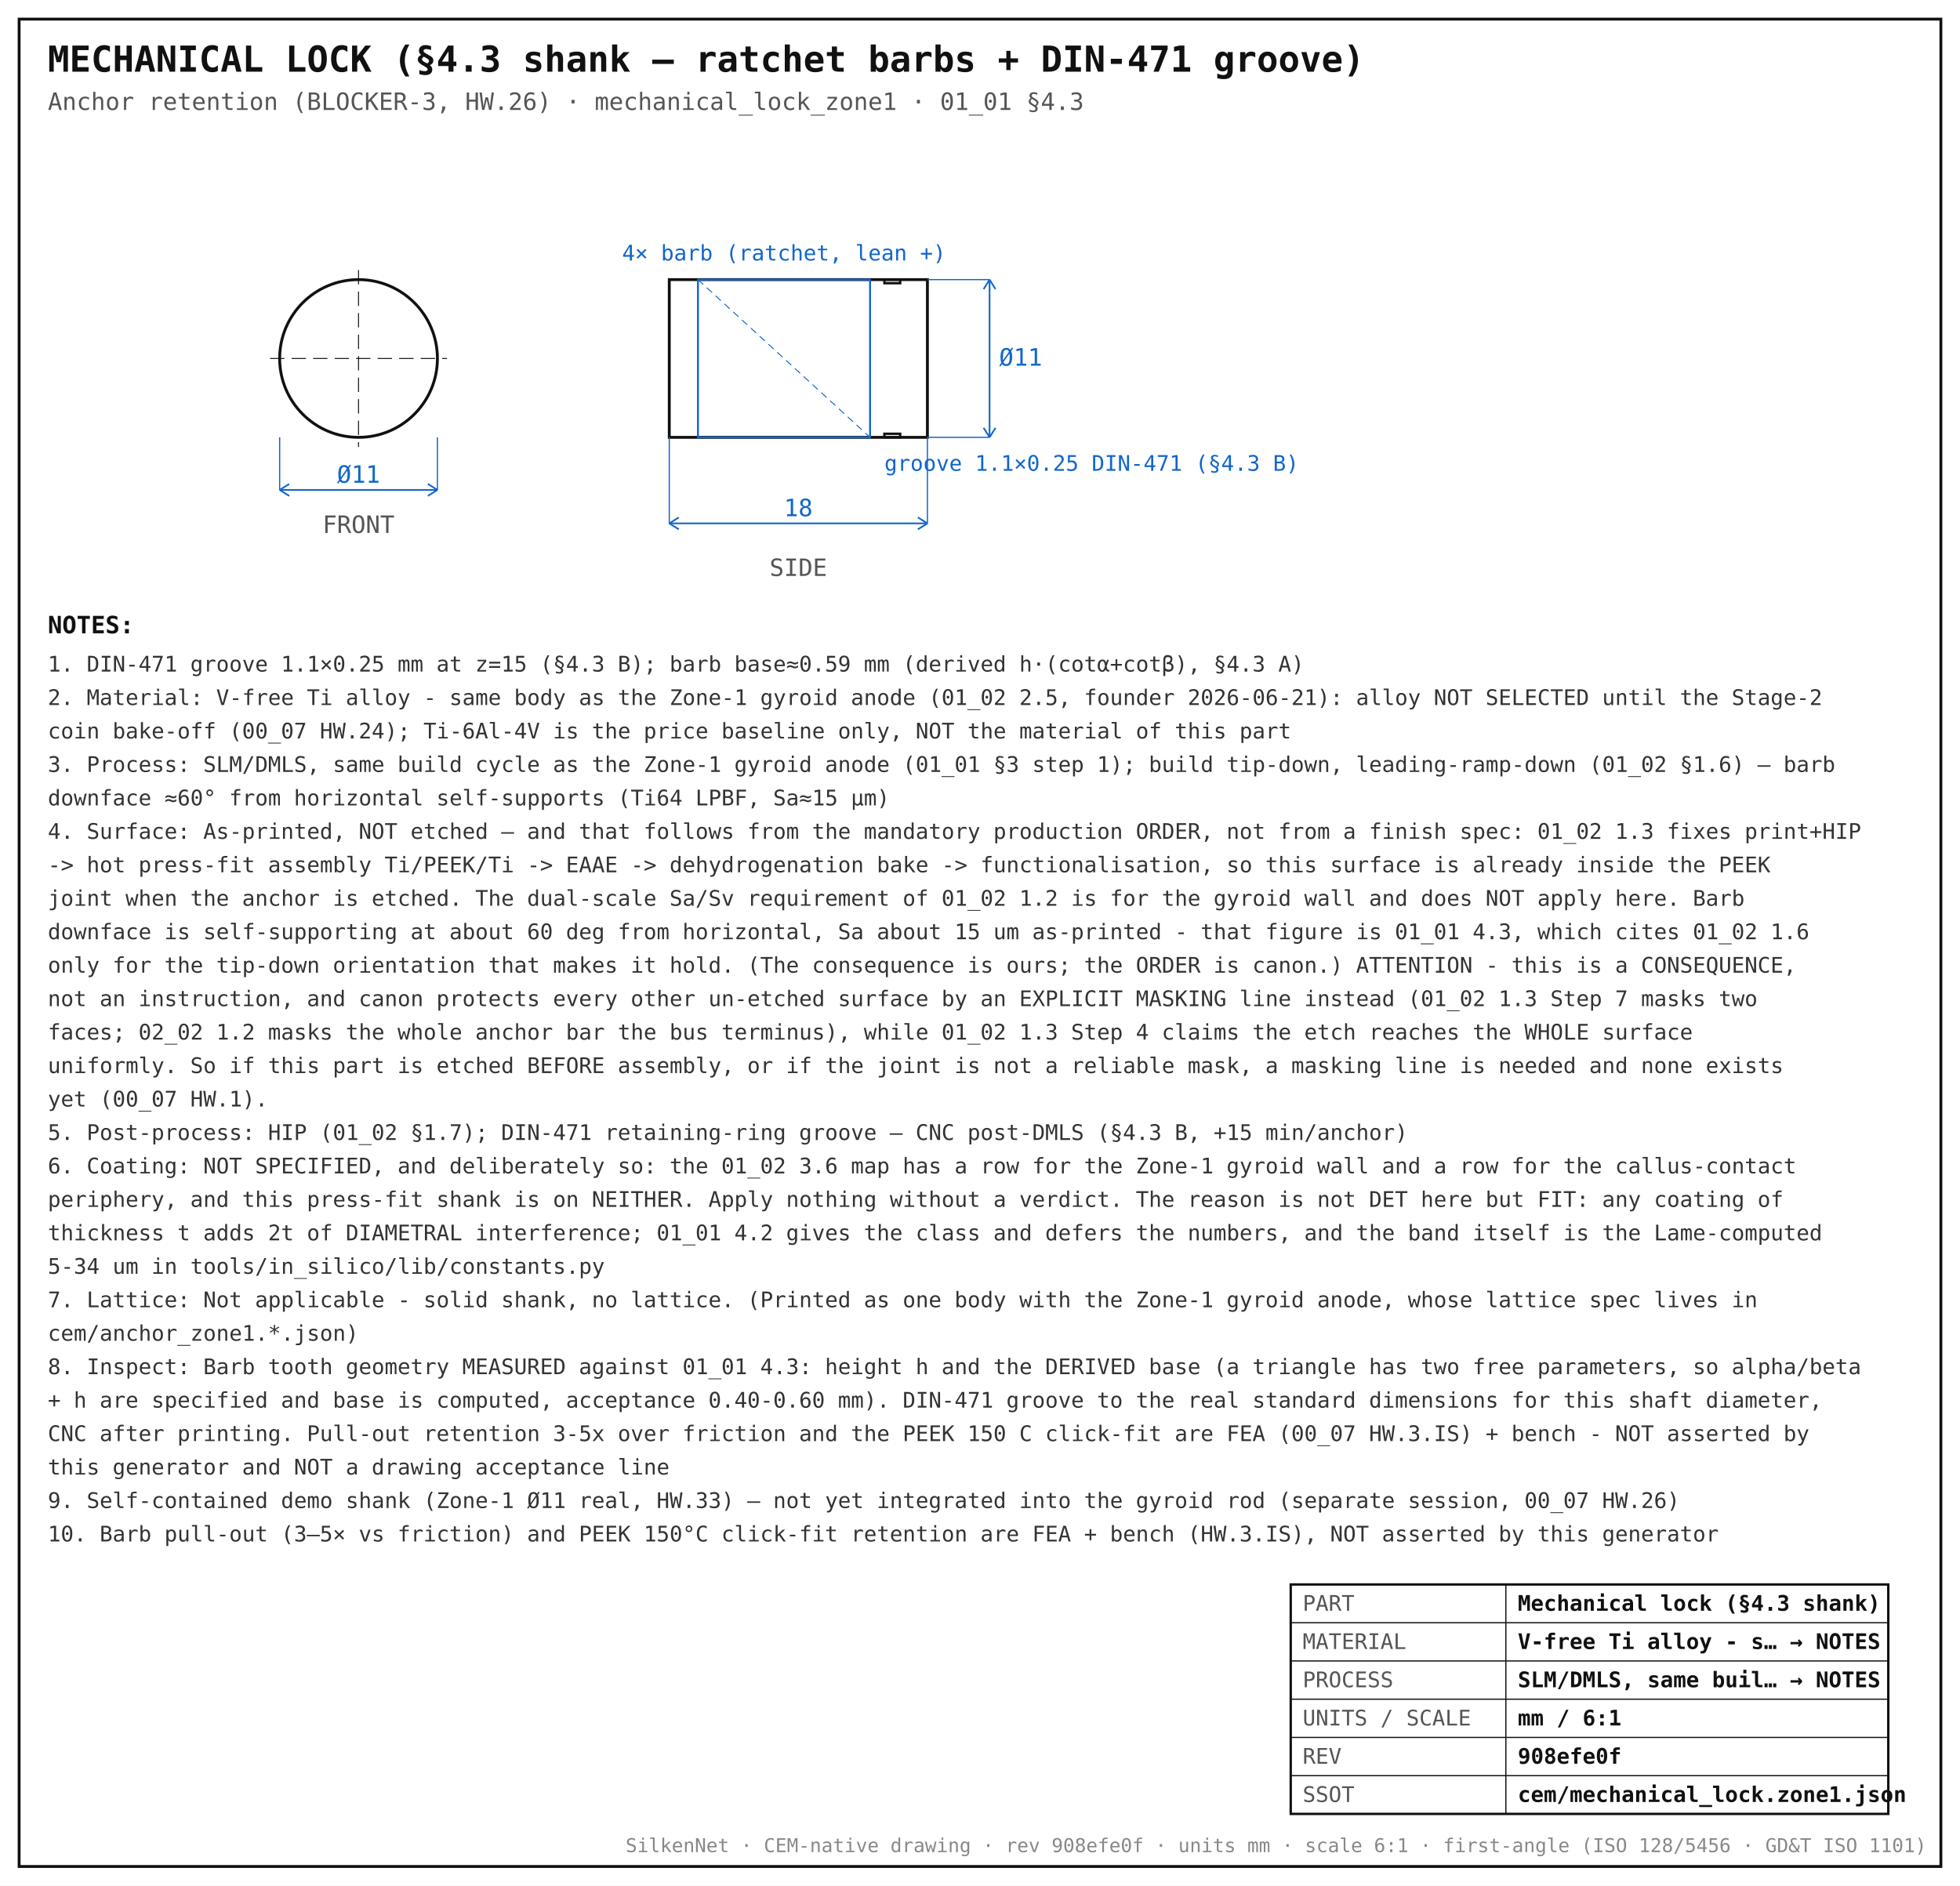
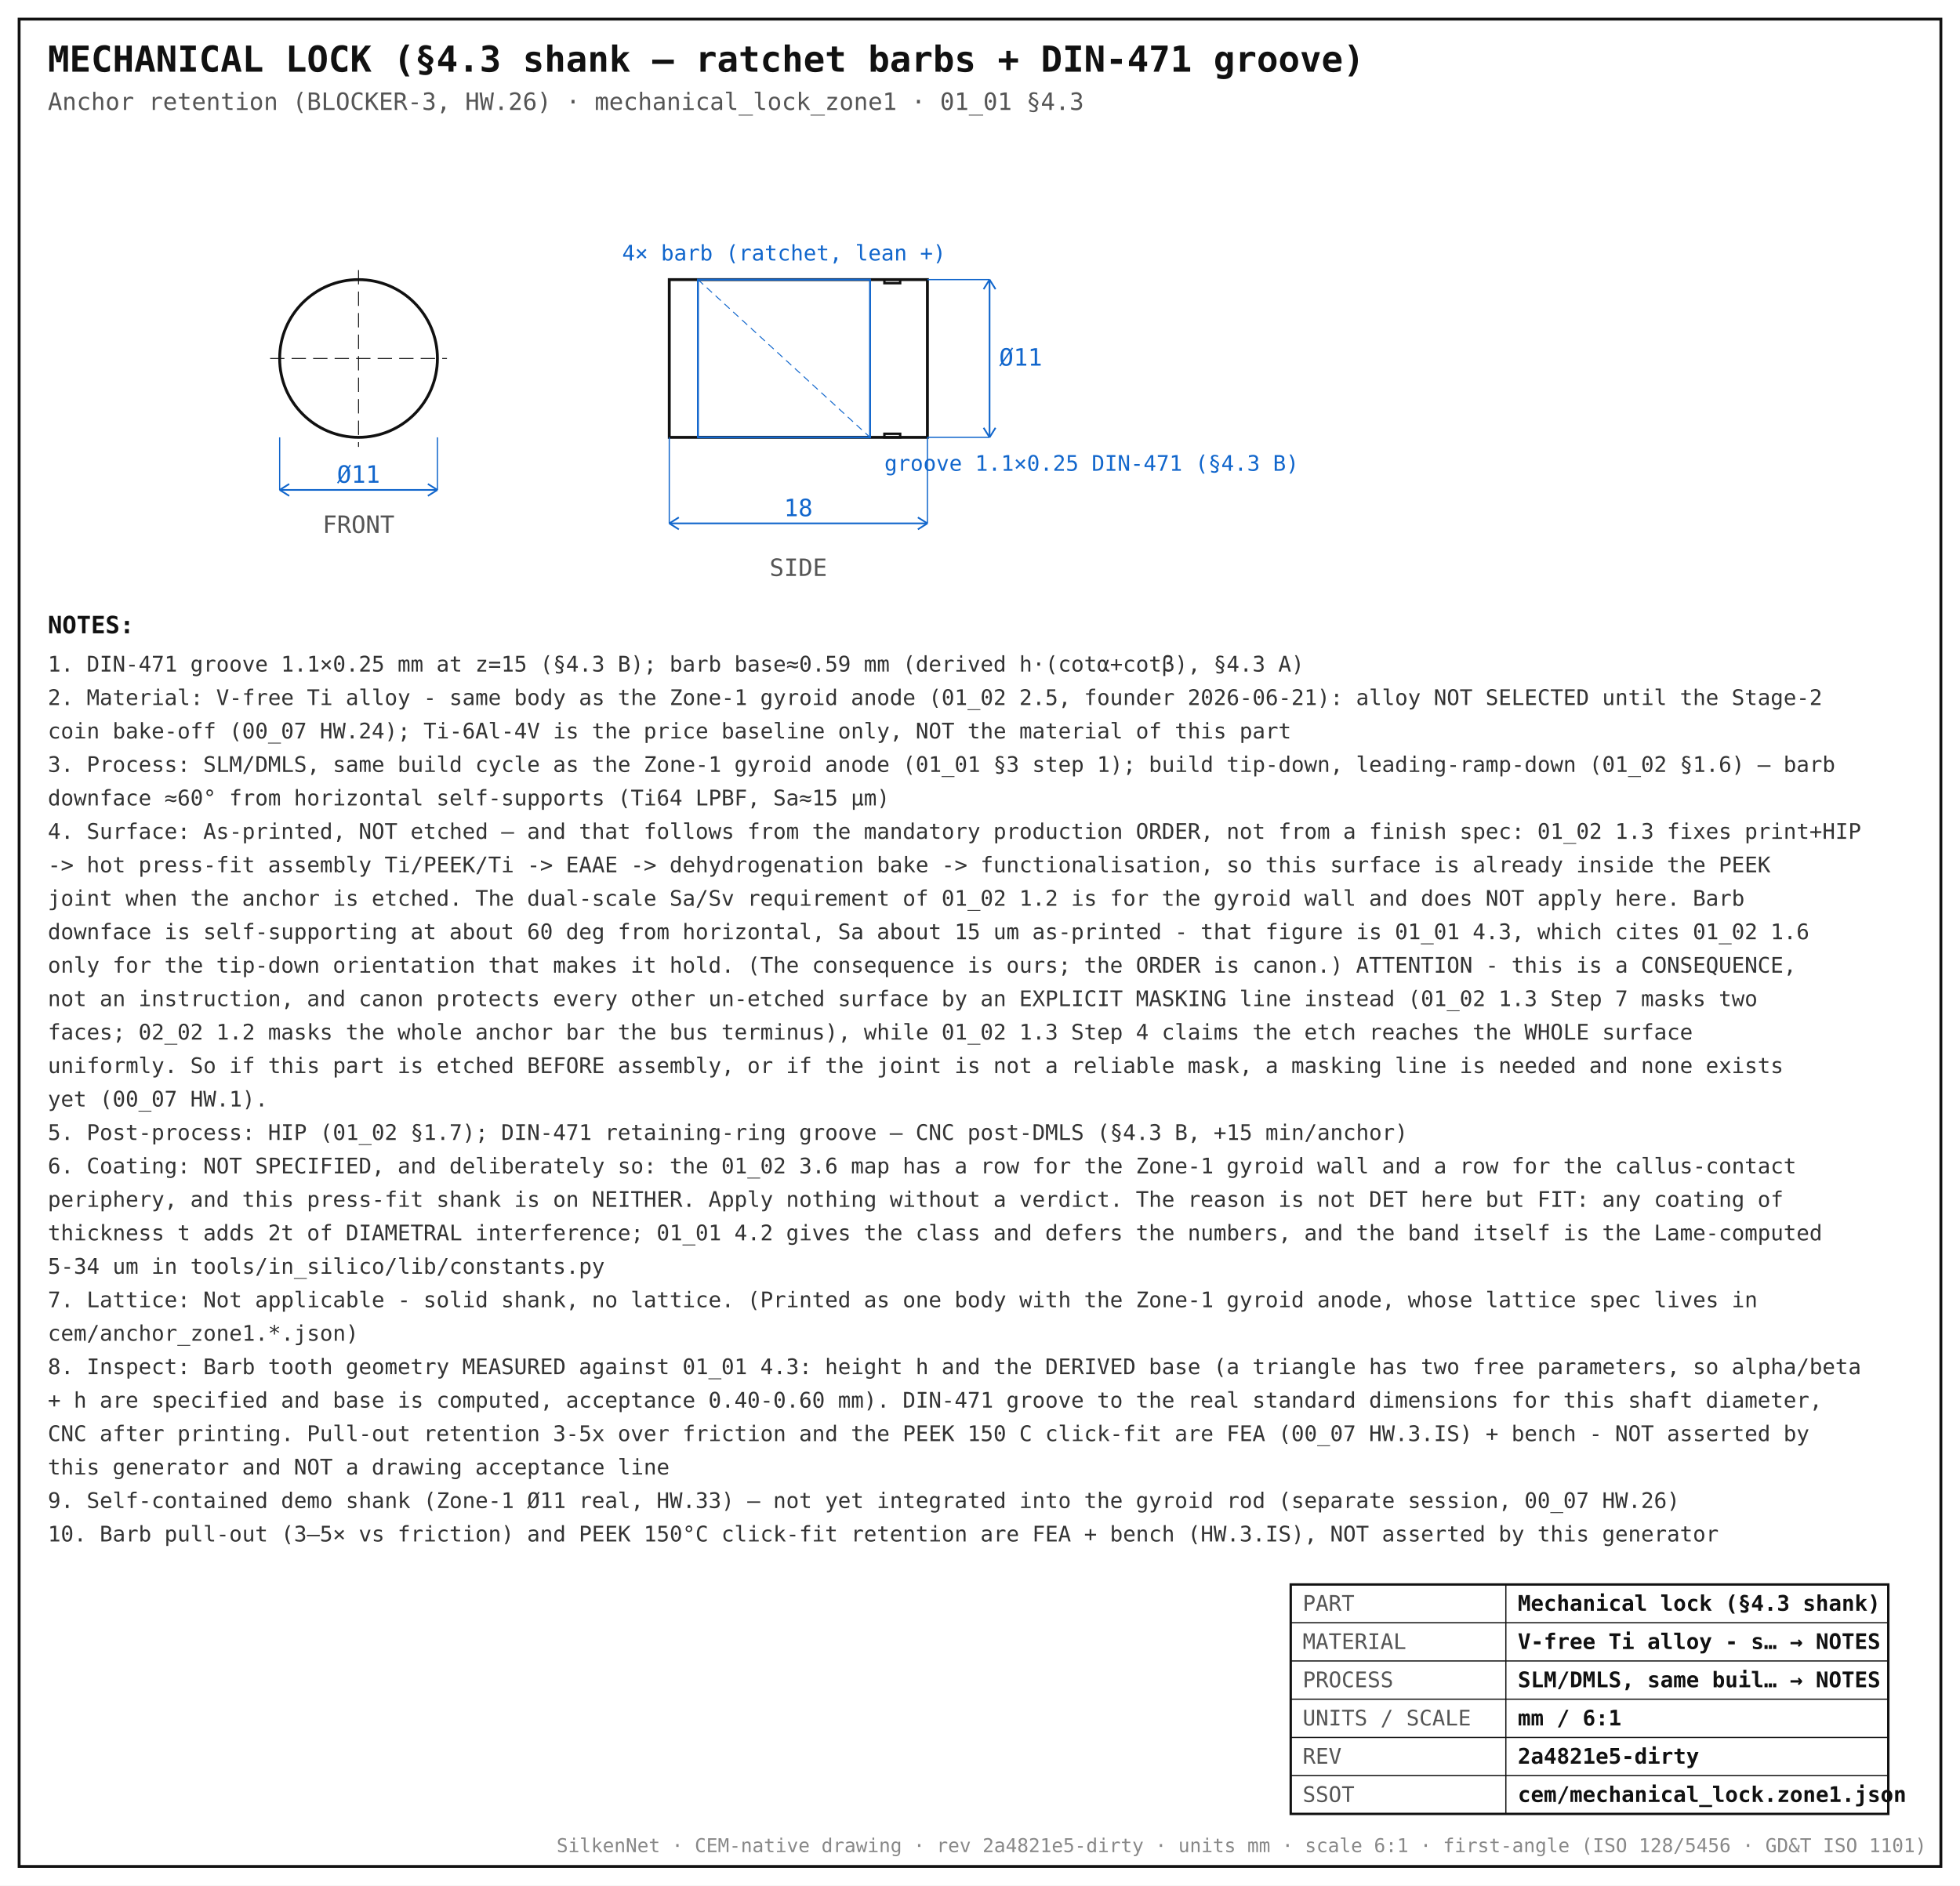
<svg xmlns="http://www.w3.org/2000/svg" width="820" height="789" viewBox="0 0 820 789">
  <rect x="0" y="0" width="820" height="789" fill="white" />
  <rect x="8" y="8" width="804" height="773" fill="none" stroke="#111" stroke-width="1.2" />
  <text x="20" y="30" font-family="monospace" font-size="15" text-anchor="start" fill="#111" font-weight="bold">MECHANICAL LOCK  (§4.3 shank — ratchet barbs + DIN-471 groove)</text>
  <text x="20" y="46" font-family="monospace" font-size="10" text-anchor="start" fill="#555" font-weight="normal">Anchor retention (BLOCKER-3, HW.26) · mechanical_lock_zone1 · 01_01 §4.3</text>
  <circle cx="150" cy="150" r="33" fill="none" stroke="#111" stroke-width="1.2" />
  <line x1="113" y1="150" x2="187" y2="150" stroke="#111" stroke-width="0.4" stroke-dasharray="6 3" />
  <line x1="150" y1="113" x2="150" y2="187" stroke="#111" stroke-width="0.4" stroke-dasharray="6 3" />
  <text x="150" y="223" font-family="monospace" font-size="10" text-anchor="middle" fill="#555" font-weight="normal">FRONT</text>
  <line x1="117" y1="183" x2="117" y2="205" stroke="#1166cc" stroke-width="0.5" />
  <line x1="183" y1="183" x2="183" y2="205" stroke="#1166cc" stroke-width="0.5" />
  <line x1="117" y1="205" x2="183" y2="205" stroke="#1166cc" stroke-width="0.7" />
  <line x1="117" y1="205" x2="121" y2="202.5" stroke="#1166cc" stroke-width="0.7" />
  <line x1="117" y1="205" x2="121" y2="207.5" stroke="#1166cc" stroke-width="0.7" />
  <line x1="183" y1="205" x2="179" y2="202.5" stroke="#1166cc" stroke-width="0.7" />
  <line x1="183" y1="205" x2="179" y2="207.5" stroke="#1166cc" stroke-width="0.7" />
  <text x="150" y="202" font-family="monospace" font-size="10" text-anchor="middle" fill="#1166cc" font-weight="normal">Ø11</text>
  <rect x="280" y="117" width="108" height="66" fill="none" stroke="#111" stroke-width="1.2" />
  <rect x="292" y="117" width="72" height="66" fill="none" stroke="#1166cc" stroke-width="0.8" />
  <line x1="292" y1="117" x2="364" y2="183" stroke="#1166cc" stroke-width="0.4" stroke-dasharray="3 2" />
  <text x="328" y="109" font-family="monospace" font-size="9" text-anchor="middle" fill="#1166cc" font-weight="normal">4× barb (ratchet, lean +)</text>
  <rect x="370" y="117" width="6.6" height="1.5" fill="none" stroke="#111" stroke-width="1" />
  <rect x="370" y="181.5" width="6.6" height="1.5" fill="none" stroke="#111" stroke-width="1" />
  <text x="370" y="197" font-family="monospace" font-size="9" text-anchor="start" fill="#1166cc" font-weight="normal">groove 1.1×0.25 DIN-471 (§4.3 B)</text>
  <text x="334" y="241" font-family="monospace" font-size="10" text-anchor="middle" fill="#555" font-weight="normal">SIDE</text>
  <line x1="280" y1="183" x2="280" y2="219" stroke="#1166cc" stroke-width="0.5" />
  <line x1="388" y1="183" x2="388" y2="219" stroke="#1166cc" stroke-width="0.5" />
  <line x1="280" y1="219" x2="388" y2="219" stroke="#1166cc" stroke-width="0.7" />
  <line x1="280" y1="219" x2="284" y2="216.5" stroke="#1166cc" stroke-width="0.7" />
  <line x1="280" y1="219" x2="284" y2="221.5" stroke="#1166cc" stroke-width="0.7" />
  <line x1="388" y1="219" x2="384" y2="216.5" stroke="#1166cc" stroke-width="0.7" />
  <line x1="388" y1="219" x2="384" y2="221.5" stroke="#1166cc" stroke-width="0.7" />
  <text x="334" y="216" font-family="monospace" font-size="10" text-anchor="middle" fill="#1166cc" font-weight="normal">18</text>
  <line x1="388" y1="117" x2="414" y2="117" stroke="#1166cc" stroke-width="0.5" />
  <line x1="388" y1="183" x2="414" y2="183" stroke="#1166cc" stroke-width="0.5" />
  <line x1="414" y1="117" x2="414" y2="183" stroke="#1166cc" stroke-width="0.7" />
  <line x1="414" y1="117" x2="411.5" y2="121" stroke="#1166cc" stroke-width="0.7" />
  <line x1="414" y1="117" x2="416.5" y2="121" stroke="#1166cc" stroke-width="0.7" />
  <line x1="414" y1="183" x2="411.5" y2="179" stroke="#1166cc" stroke-width="0.7" />
  <line x1="414" y1="183" x2="416.5" y2="179" stroke="#1166cc" stroke-width="0.7" />
  <text x="418" y="153" font-family="monospace" font-size="10" text-anchor="start" fill="#1166cc" font-weight="normal">Ø11</text>
  <text x="20" y="265" font-family="monospace" font-size="10" text-anchor="start" fill="#111" font-weight="bold">NOTES:</text>
  <text x="20" y="281" font-family="monospace" font-size="9" text-anchor="start" fill="#333" font-weight="normal">1. DIN-471 groove 1.1×0.25 mm at z=15 (§4.3 B); barb base≈0.59 mm (derived h·(cotα+cotβ), §4.3 A)</text>
  <text x="20" y="295" font-family="monospace" font-size="9" text-anchor="start" fill="#333" font-weight="normal">2. Material: V-free Ti alloy - same body as the Zone-1 gyroid anode (01_02 2.5, founder 2026-06-21): alloy NOT SELECTED until the Stage-2</text>
  <text x="20" y="309" font-family="monospace" font-size="9" text-anchor="start" fill="#333" font-weight="normal">   coin bake-off (00_07 HW.24); Ti-6Al-4V is the price baseline only, NOT the material of this part</text>
  <text x="20" y="323" font-family="monospace" font-size="9" text-anchor="start" fill="#333" font-weight="normal">3. Process: SLM/DMLS, same build cycle as the Zone-1 gyroid anode (01_01 §3 step 1); build tip-down, leading-ramp-down (01_02 §1.6) — barb</text>
  <text x="20" y="337" font-family="monospace" font-size="9" text-anchor="start" fill="#333" font-weight="normal">   downface ≈60° from horizontal self-supports (Ti64 LPBF, Sa≈15 µm)</text>
  <text x="20" y="351" font-family="monospace" font-size="9" text-anchor="start" fill="#333" font-weight="normal">4. Surface: As-printed, NOT etched — and that follows from the mandatory production ORDER, not from a finish spec: 01_02 1.3 fixes print+HIP</text>
  <text x="20" y="365" font-family="monospace" font-size="9" text-anchor="start" fill="#333" font-weight="normal">   -&gt; hot press-fit assembly Ti/PEEK/Ti -&gt; EAAE -&gt; dehydrogenation bake -&gt; functionalisation, so this surface is already inside the PEEK</text>
  <text x="20" y="379" font-family="monospace" font-size="9" text-anchor="start" fill="#333" font-weight="normal">   joint when the anchor is etched. The dual-scale Sa/Sv requirement of 01_02 1.2 is for the gyroid wall and does NOT apply here. Barb</text>
  <text x="20" y="393" font-family="monospace" font-size="9" text-anchor="start" fill="#333" font-weight="normal">   downface is self-supporting at about 60 deg from horizontal, Sa about 15 um as-printed - that figure is 01_01 4.3, which cites 01_02 1.6</text>
  <text x="20" y="407" font-family="monospace" font-size="9" text-anchor="start" fill="#333" font-weight="normal">   only for the tip-down orientation that makes it hold. (The consequence is ours; the ORDER is canon.) ATTENTION - this is a CONSEQUENCE,</text>
  <text x="20" y="421" font-family="monospace" font-size="9" text-anchor="start" fill="#333" font-weight="normal">   not an instruction, and canon protects every other un-etched surface by an EXPLICIT MASKING line instead (01_02 1.3 Step 7 masks two</text>
  <text x="20" y="435" font-family="monospace" font-size="9" text-anchor="start" fill="#333" font-weight="normal">   faces; 02_02 1.2 masks the whole anchor bar the bus terminus), while 01_02 1.3 Step 4 claims the etch reaches the WHOLE surface</text>
  <text x="20" y="449" font-family="monospace" font-size="9" text-anchor="start" fill="#333" font-weight="normal">   uniformly. So if this part is etched BEFORE assembly, or if the joint is not a reliable mask, a masking line is needed and none exists</text>
  <text x="20" y="463" font-family="monospace" font-size="9" text-anchor="start" fill="#333" font-weight="normal">   yet (00_07 HW.1).</text>
  <text x="20" y="477" font-family="monospace" font-size="9" text-anchor="start" fill="#333" font-weight="normal">5. Post-process: HIP (01_02 §1.7); DIN-471 retaining-ring groove — CNC post-DMLS (§4.3 B, +15 min/anchor)</text>
  <text x="20" y="491" font-family="monospace" font-size="9" text-anchor="start" fill="#333" font-weight="normal">6. Coating: NOT SPECIFIED, and deliberately so: the 01_02 3.6 map has a row for the Zone-1 gyroid wall and a row for the callus-contact</text>
  <text x="20" y="505" font-family="monospace" font-size="9" text-anchor="start" fill="#333" font-weight="normal">   periphery, and this press-fit shank is on NEITHER. Apply nothing without a verdict. The reason is not DET here but FIT: any coating of</text>
  <text x="20" y="519" font-family="monospace" font-size="9" text-anchor="start" fill="#333" font-weight="normal">   thickness t adds 2t of DIAMETRAL interference; 01_01 4.2 gives the class and defers the numbers, and the band itself is the Lame-computed</text>
  <text x="20" y="533" font-family="monospace" font-size="9" text-anchor="start" fill="#333" font-weight="normal">   5-34 um in tools/in_silico/lib/constants.py</text>
  <text x="20" y="547" font-family="monospace" font-size="9" text-anchor="start" fill="#333" font-weight="normal">7. Lattice: Not applicable - solid shank, no lattice. (Printed as one body with the Zone-1 gyroid anode, whose lattice spec lives in</text>
  <text x="20" y="561" font-family="monospace" font-size="9" text-anchor="start" fill="#333" font-weight="normal">   cem/anchor_zone1.*.json)</text>
  <text x="20" y="575" font-family="monospace" font-size="9" text-anchor="start" fill="#333" font-weight="normal">8. Inspect: Barb tooth geometry MEASURED against 01_01 4.3: height h and the DERIVED base (a triangle has two free parameters, so alpha/beta</text>
  <text x="20" y="589" font-family="monospace" font-size="9" text-anchor="start" fill="#333" font-weight="normal">   + h are specified and base is computed, acceptance 0.40-0.60 mm). DIN-471 groove to the real standard dimensions for this shaft diameter,</text>
  <text x="20" y="603" font-family="monospace" font-size="9" text-anchor="start" fill="#333" font-weight="normal">   CNC after printing. Pull-out retention 3-5x over friction and the PEEK 150 C click-fit are FEA (00_07 HW.3.IS) + bench - NOT asserted by</text>
  <text x="20" y="617" font-family="monospace" font-size="9" text-anchor="start" fill="#333" font-weight="normal">   this generator and NOT a drawing acceptance line</text>
  <text x="20" y="631" font-family="monospace" font-size="9" text-anchor="start" fill="#333" font-weight="normal">9. Self-contained demo shank (Zone-1 Ø11 real, HW.33) — not yet integrated into the gyroid rod (separate session, 00_07 HW.26)</text>
  <text x="20" y="645" font-family="monospace" font-size="9" text-anchor="start" fill="#333" font-weight="normal">10. Barb pull-out (3–5× vs friction) and PEEK 150°C click-fit retention are FEA + bench (HW.3.IS), NOT asserted by this generator</text>
  <rect x="540" y="663" width="250" height="96" fill="none" stroke="#111" stroke-width="1" />
  <line x1="630" y1="663" x2="630" y2="679" stroke="#111" stroke-width="0.5" />
  <text x="545" y="674" font-family="monospace" font-size="9" text-anchor="start" fill="#555" font-weight="normal">PART</text>
  <text x="635" y="674" font-family="monospace" font-size="9" text-anchor="start" fill="#111" font-weight="bold">Mechanical lock (§4.3 shank)</text>
  <line x1="540" y1="679" x2="790" y2="679" stroke="#111" stroke-width="0.5" />
  <line x1="630" y1="679" x2="630" y2="695" stroke="#111" stroke-width="0.5" />
  <text x="545" y="690" font-family="monospace" font-size="9" text-anchor="start" fill="#555" font-weight="normal">MATERIAL</text>
  <text x="635" y="690" font-family="monospace" font-size="9" text-anchor="start" fill="#111" font-weight="bold">V-free Ti alloy - s… → NOTES</text>
  <line x1="540" y1="695" x2="790" y2="695" stroke="#111" stroke-width="0.5" />
  <line x1="630" y1="695" x2="630" y2="711" stroke="#111" stroke-width="0.5" />
  <text x="545" y="706" font-family="monospace" font-size="9" text-anchor="start" fill="#555" font-weight="normal">PROCESS</text>
  <text x="635" y="706" font-family="monospace" font-size="9" text-anchor="start" fill="#111" font-weight="bold">SLM/DMLS, same buil… → NOTES</text>
  <line x1="540" y1="711" x2="790" y2="711" stroke="#111" stroke-width="0.5" />
  <line x1="630" y1="711" x2="630" y2="727" stroke="#111" stroke-width="0.5" />
  <text x="545" y="722" font-family="monospace" font-size="9" text-anchor="start" fill="#555" font-weight="normal">UNITS / SCALE</text>
  <text x="635" y="722" font-family="monospace" font-size="9" text-anchor="start" fill="#111" font-weight="bold">mm / 6:1</text>
  <line x1="540" y1="727" x2="790" y2="727" stroke="#111" stroke-width="0.5" />
  <line x1="630" y1="727" x2="630" y2="743" stroke="#111" stroke-width="0.5" />
  <text x="545" y="738" font-family="monospace" font-size="9" text-anchor="start" fill="#555" font-weight="normal">REV</text>
-   <text x="635" y="738" font-family="monospace" font-size="9" text-anchor="start" fill="#111" font-weight="bold">908efe0f</text>
+   <text x="635" y="738" font-family="monospace" font-size="9" text-anchor="start" fill="#111" font-weight="bold">2a4821e5-dirty</text>
  <line x1="540" y1="743" x2="790" y2="743" stroke="#111" stroke-width="0.5" />
  <line x1="630" y1="743" x2="630" y2="759" stroke="#111" stroke-width="0.5" />
  <text x="545" y="754" font-family="monospace" font-size="9" text-anchor="start" fill="#555" font-weight="normal">SSOT</text>
  <text x="635" y="754" font-family="monospace" font-size="9" text-anchor="start" fill="#111" font-weight="bold">cem/mechanical_lock.zone1.json</text>
-   <text x="806" y="775" font-family="monospace" font-size="8" text-anchor="end" fill="#888" font-weight="normal">SilkenNet · CEM-native drawing · rev 908efe0f · units mm · scale 6:1 · first-angle (ISO 128/5456 · GD&amp;T ISO 1101)</text>
+   <text x="806" y="775" font-family="monospace" font-size="8" text-anchor="end" fill="#888" font-weight="normal">SilkenNet · CEM-native drawing · rev 2a4821e5-dirty · units mm · scale 6:1 · first-angle (ISO 128/5456 · GD&amp;T ISO 1101)</text>
</svg>
